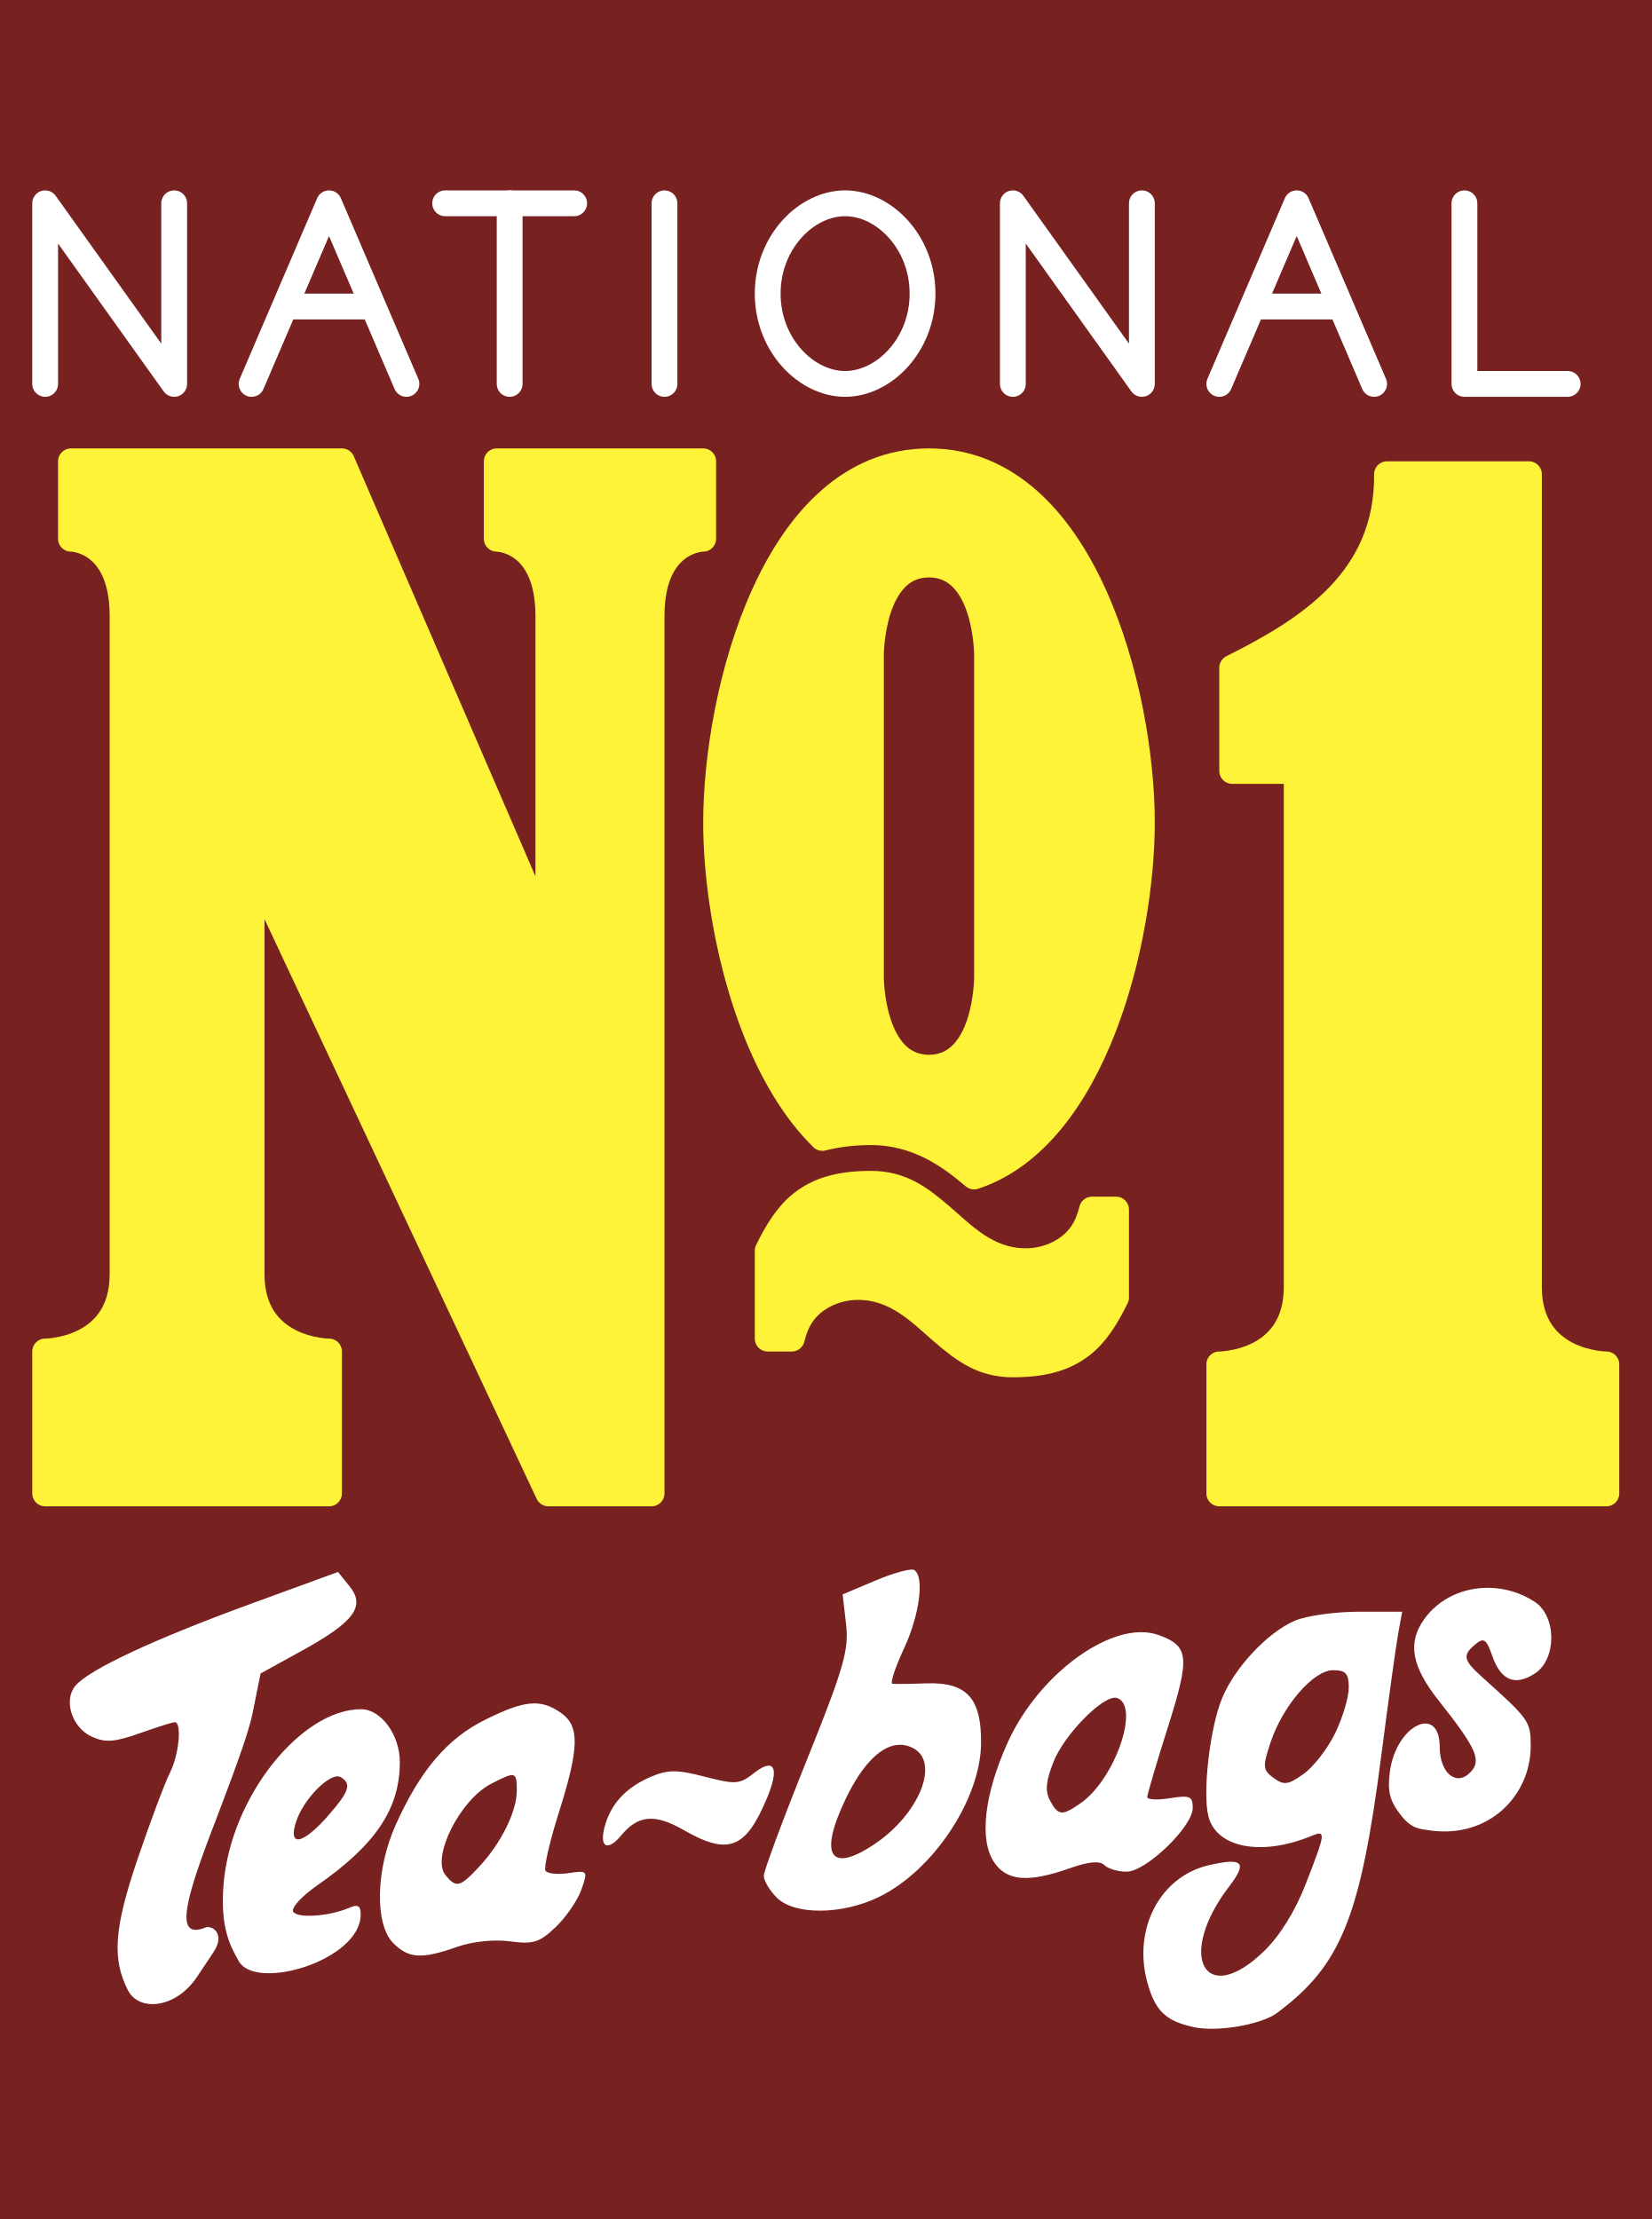
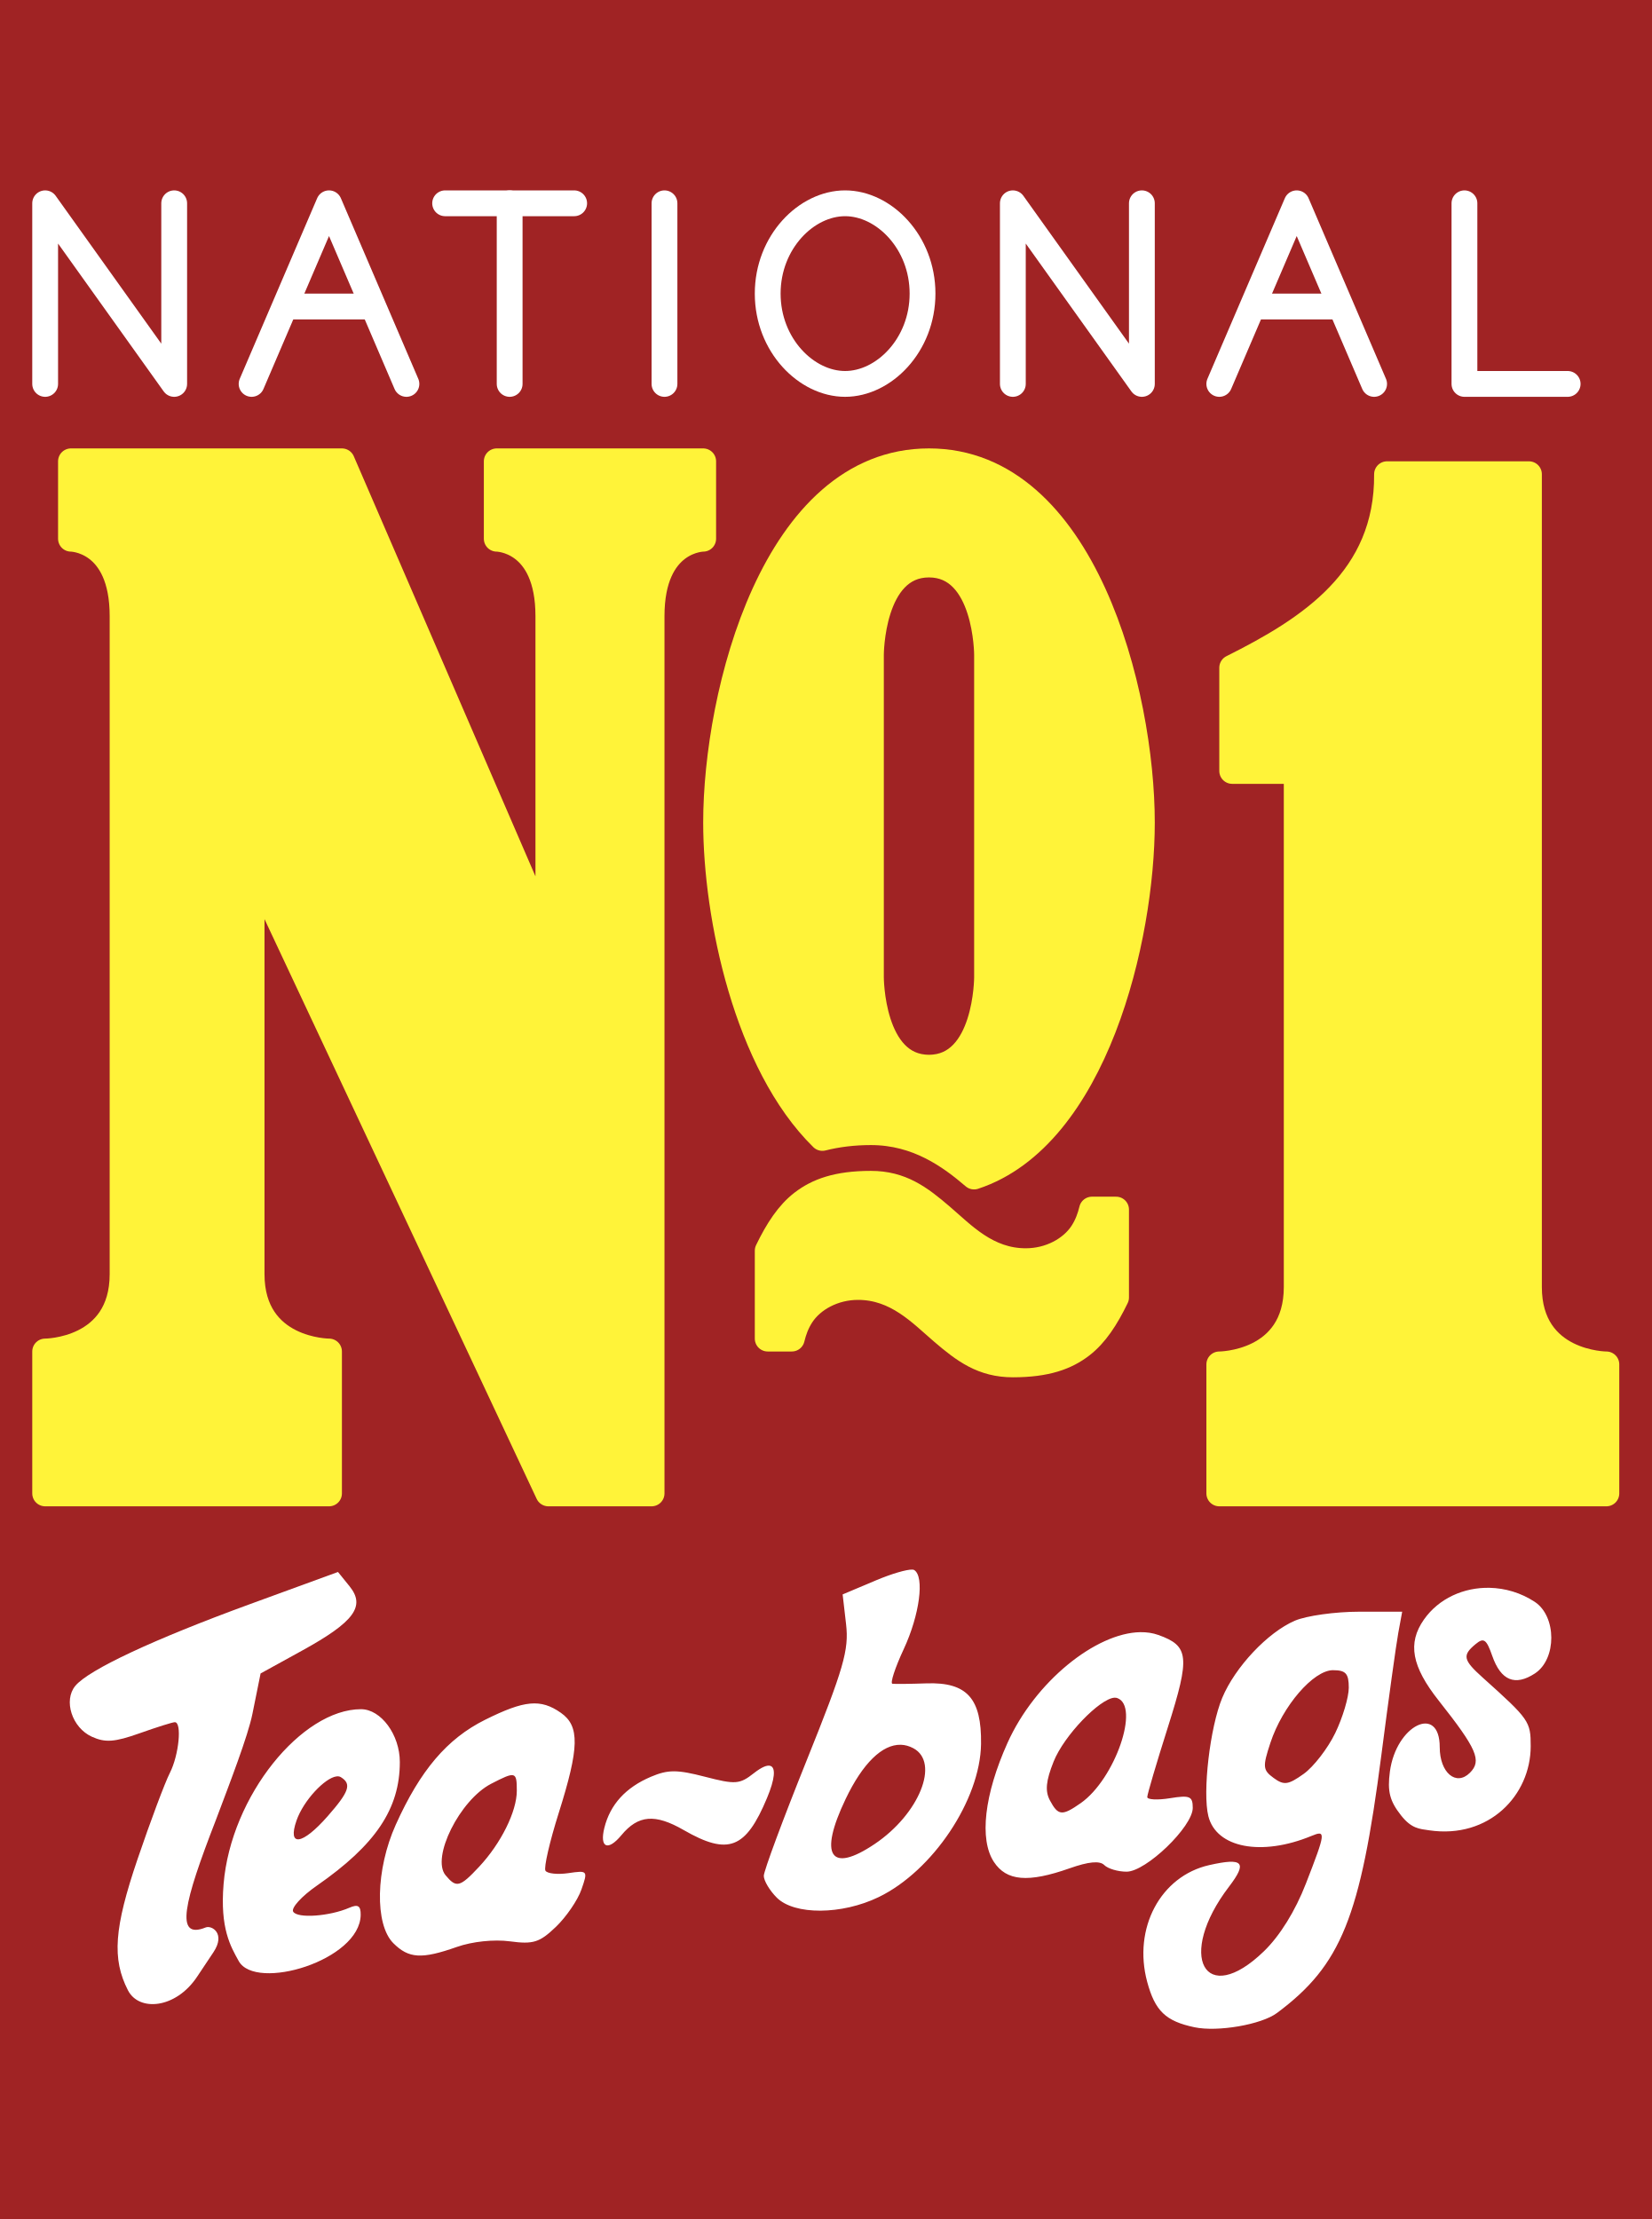
<svg xmlns="http://www.w3.org/2000/svg" width="128" height="172" viewBox="0 0 128 172" version="1.1" id="svg8">
  <defs id="defs2" />
  <g id="layer1" transform="translate(0,-878.0667)">
-     <rect style="opacity:1;fill:#782121;fill-opacity:1;fill-rule:nonzero;stroke:#ffffff;stroke-width:2;stroke-linecap:round;stroke-linejoin:round;stroke-miterlimit:4;stroke-dasharray:none;stroke-opacity:1" id="rect882" width="529.397" height="623.863" x="-200.699" y="652.135" rx="10.957" />
+     <rect style="opacity:1;fill:#a02324;fill-opacity:1;fill-rule:nonzero;stroke:none;stroke-width:13.208;stroke-linecap:round;stroke-linejoin:round;stroke-miterlimit:4;stroke-dasharray:none;stroke-opacity:1;paint-order:stroke fill markers" id="rect830" width="408.188" height="408.188" x="-140.094" y="759.973" />
    <g id="g1048" transform="translate(-1.49995,-44.24254)">
      <g style="stroke:#ffffff" id="g880">
        <path style="fill:none;stroke:#ffffff;stroke-width:2;stroke-linecap:round;stroke-linejoin:round;stroke-miterlimit:4;stroke-dasharray:none;stroke-opacity:1" d="m 5,952.067 v -14 l 10,14 v -14" id="path819" />
        <g style="stroke:#ffffff" id="g847" transform="translate(1)">
          <path d="m 32,952.067 -6,-14 -6,14" style="fill:none;stroke:#ffffff;stroke-width:2;stroke-linecap:round;stroke-linejoin:round;stroke-miterlimit:4;stroke-dasharray:none;stroke-opacity:1" id="path823" />
          <path id="path826" d="m 23,946.067 h 6" style="fill:none;stroke:#ffffff;stroke-width:2;stroke-linecap:butt;stroke-linejoin:miter;stroke-miterlimit:4;stroke-dasharray:none;stroke-opacity:1" />
        </g>
        <path style="fill:none;stroke:#ffffff;stroke-width:2;stroke-linecap:round;stroke-linejoin:miter;stroke-miterlimit:4;stroke-dasharray:none;stroke-opacity:1" d="M 36,938.067 H 46" id="path828" />
        <path style="fill:none;stroke:#ffffff;stroke-width:2;stroke-linecap:round;stroke-linejoin:round;stroke-miterlimit:4;stroke-dasharray:none;stroke-opacity:1" d="m 41,938.067 v 14" id="path830" />
        <path id="path832" d="m 53,938.067 v 14" style="fill:none;stroke:#ffffff;stroke-width:2;stroke-linecap:round;stroke-linejoin:round;stroke-miterlimit:4;stroke-dasharray:none;stroke-opacity:1" />
        <path id="path840" style="fill:none;stroke:#ffffff;stroke-width:2;stroke-linecap:butt;stroke-linejoin:miter;stroke-miterlimit:4;stroke-dasharray:none;stroke-opacity:1" d="m 73,945.067 c 0,-4 -3,-7 -6,-7 -3,0 -6,3 -6,7 0,4 3,7 6,7 3,0 6,-3 6,-7 z" />
        <path style="fill:none;stroke:#ffffff;stroke-width:2;stroke-linecap:round;stroke-linejoin:round;stroke-miterlimit:4;stroke-dasharray:none;stroke-opacity:1" d="m 80,952.067 v -14 l 10,14 v -14" id="path843" />
        <g style="stroke:#ffffff" id="g853" transform="translate(76)">
          <path id="path849" style="fill:none;stroke:#ffffff;stroke-width:2;stroke-linecap:round;stroke-linejoin:round;stroke-miterlimit:4;stroke-dasharray:none;stroke-opacity:1" d="m 32,952.067 -6,-14 -6,14" />
          <path style="fill:none;stroke:#ffffff;stroke-width:2;stroke-linecap:butt;stroke-linejoin:miter;stroke-miterlimit:4;stroke-dasharray:none;stroke-opacity:1" d="m 23,946.067 h 6" id="path851" />
        </g>
        <path id="path857" style="fill:none;stroke:#ffffff;stroke-width:2;stroke-linecap:round;stroke-linejoin:round;stroke-miterlimit:4;stroke-dasharray:none;stroke-opacity:1" d="m 115,938.067 v 14 h 8" />
      </g>
      <path id="path860" d="m 28,958.067 16,37 v -25 c 0,-6 -4,-6 -4,-6 v -6 h 16 v 6 c 0,0 -4,0 -4,6 v 68 H 44 L 21,989.067 v 32 c 0,6 6,6 6,6 v 11 H 5 v -11 c 0,0 6,0 6,-6 v -51 c 0,-6 -4,-6 -4,-6 v -6 z" style="fill:#fff339;fill-opacity:1;stroke:#fff339;stroke-width:2;stroke-linecap:butt;stroke-linejoin:round;stroke-miterlimit:4;stroke-dasharray:none;stroke-opacity:1" />
      <path transform="translate(0,922.0667)" id="path912" d="M 73.5,36 C 61.5,36 57,54 57,64 57,71.248 59.367,82.694 65.238,88.447 66.374,88.16 67.624,88 69,88 c 3.632,0 6.176,1.884 7.994,3.438 C 86.381,88.339 90,72.962 90,64 90,54 85.5,36 73.5,36 Z m 0,8 c 4.5,0 4.5,7 4.5,7 v 25 c 0,0 0,7 -4.5,7 C 69,83 69,76 69,76 V 51 c 0,0 0,-7 4.5,-7 z" style="fill:#fff339;fill-opacity:1;stroke:#fff339;stroke-width:2;stroke-linecap:round;stroke-linejoin:round;stroke-miterlimit:4;stroke-dasharray:none;stroke-opacity:1" />
      <path transform="translate(0,922.0667)" id="path984" d="m 69,92 c -2.613,0 -4.143,0.58 -5.311,1.479 C 62.605,94.314 61.779,95.58 61,97.188 V 104 h 1.867 c 0.146,-0.603 0.362,-1.215 0.75,-1.809 C 64.449,100.92 66.119,100 68,100 c 3,0 4.872,2.044 6.551,3.482 C 76.229,104.921 77.667,106 80,106 c 2.613,0 4.143,-0.58 5.311,-1.479 1.085,-0.835 1.91,-2.101 2.689,-3.709 V 94 h -1.867 c -0.146,0.603 -0.362,1.215 -0.75,1.809 C 84.551,97.08 82.881,98 81,98 78,98 76.128,95.956 74.449,94.518 72.771,93.079 71.333,92 69,92 Z" style="opacity:1;fill:#fff339;fill-opacity:1;stroke:#fff339;stroke-width:2;stroke-linecap:round;stroke-linejoin:round;stroke-miterlimit:4;stroke-dasharray:none;stroke-opacity:1" />
      <path id="path989" d="m 97,974.067 c 6,-3 12.066,-6.867 12,-15 h 11 v 63 c 0,6 6,6 6,6 v 10 H 96 v -10 c 0,0 6,0 6,-6 v -40 h -5 z" style="fill:#fff339;fill-opacity:1;stroke:#fff339;stroke-width:2;stroke-linecap:round;stroke-linejoin:round;stroke-miterlimit:4;stroke-dasharray:none;stroke-opacity:1" />
      <path id="path1017" transform="translate(0,922.0667)" d="m 72.213,121.906 c -0.436,-0.021 -1.618,0.324 -2.848,0.844 l -2.557,1.08 0.266,2.307 c 0.23,2.004 -0.172,3.392 -3.057,10.566 -1.827,4.542 -3.32,8.566 -3.32,8.941 0,0.375 0.452,1.135 1.006,1.689 1.363,1.363 5.035,1.344 7.9,-0.043 4.19,-2.028 7.871,-7.537 7.932,-11.867 0.05,-3.537 -1.091,-4.804 -4.227,-4.699 -1.257,0.044 -2.446,0.056 -2.641,0.031 -0.195,-0.025 0.2,-1.235 0.877,-2.689 1.232,-2.645 1.625,-5.622 0.809,-6.127 -0.03,-0.018 -0.078,-0.03 -0.141,-0.033 z m 44.742,1.412 c -1.997,-0.045 -3.943,0.816 -5.098,2.465 -1.279,1.827 -0.95,3.623 1.15,6.279 2.963,3.749 3.355,4.654 2.42,5.59 -1.072,1.072 -2.342,-6.6e-4 -2.342,-1.98 0,-3.373 -3.382,-1.716 -3.863,1.893 -0.204,1.532 -0.015,2.276 0.865,3.393 0.809,1.026 1.412,1.045 2.189,1.158 4.63,0.676 7.855,-2.715 7.859,-6.516 0.003,-1.926 -0.109,-2.084 -3.713,-5.318 -1.527,-1.37 -1.605,-1.731 -0.562,-2.596 0.639,-0.53 0.844,-0.387 1.295,0.906 0.668,1.917 1.769,2.37 3.307,1.363 1.702,-1.115 1.691,-4.433 -0.018,-5.553 -1.076,-0.705 -2.292,-1.057 -3.49,-1.084 z m -10.125,1.852 c -1.841,0 -4.077,0.313 -4.969,0.695 -2.103,0.902 -4.636,3.593 -5.633,5.982 -0.95,2.277 -1.54,7.319 -1.074,9.176 0.616,2.455 4.118,3.125 7.984,1.529 1.143,-0.472 1.122,-0.293 -0.424,3.689 -0.829,2.135 -2.015,4.048 -3.254,5.248 -4.594,4.449 -6.805,0.366 -2.709,-5.004 1.447,-1.897 1.106,-2.268 -1.529,-1.674 -3.777,0.852 -5.928,4.897 -4.811,9.047 0.608,2.258 1.431,3.049 3.662,3.521 1.802,0.382 5.189,-0.204 6.398,-1.105 4.977,-3.71 6.462,-7.386 8.094,-20.023 0.554,-4.295 1.143,-8.545 1.309,-9.445 l 0.301,-1.637 z m -16.945,1.586 c -3.449,0.051 -8.168,3.836 -10.303,8.59 -1.796,3.999 -2.194,7.473 -1.055,9.211 0.979,1.495 2.654,1.638 5.873,0.502 1.474,-0.52 2.335,-0.601 2.684,-0.252 0.282,0.282 1.061,0.514 1.73,0.514 1.509,0 5.129,-3.491 5.129,-4.945 0,-0.902 -0.226,-0.999 -1.762,-0.75 -0.97,0.157 -1.764,0.117 -1.764,-0.09 0,-0.206 0.719,-2.643 1.598,-5.414 1.734,-5.469 1.647,-6.299 -0.742,-7.15 -0.429,-0.153 -0.896,-0.222 -1.389,-0.215 z m 14.928,2.947 c 0.991,0 1.223,0.258 1.223,1.354 0,0.744 -0.473,2.328 -1.051,3.521 -0.578,1.194 -1.68,2.618 -2.447,3.164 -1.199,0.854 -1.526,0.9 -2.324,0.316 -0.844,-0.617 -0.866,-0.866 -0.252,-2.727 0.942,-2.855 3.333,-5.629 4.852,-5.629 z m -16.945,2.133 c 0.076,-0.006 0.144,0.002 0.205,0.021 1.813,0.595 -0.152,6.287 -2.812,8.15 -1.441,1.009 -1.749,0.983 -2.385,-0.205 -0.39,-0.729 -0.317,-1.513 0.285,-3.018 0.811,-2.026 3.565,-4.865 4.707,-4.949 z m -45.279,0.457 c -0.891,0.082 -1.968,0.494 -3.5,1.258 -2.935,1.463 -5.015,3.907 -6.916,8.131 -1.558,3.463 -1.646,7.723 -0.189,9.18 1.194,1.194 2.198,1.254 4.922,0.293 1.201,-0.422 2.878,-0.6 4.119,-0.434 1.807,0.242 2.293,0.089 3.555,-1.119 0.804,-0.77 1.695,-2.073 1.982,-2.896 0.512,-1.468 0.491,-1.493 -1.006,-1.273 -0.84,0.123 -1.641,0.039 -1.781,-0.188 -0.14,-0.226 0.323,-2.241 1.029,-4.477 1.6,-5.066 1.637,-6.731 0.166,-7.762 -0.785,-0.55 -1.49,-0.795 -2.381,-0.713 z m -13.111,0.434 c -4.573,0 -10.076,6.694 -10.649,13.551 -0.289,3.454 0.553,4.849 1.172,5.969 1.311,2.37 9.411,-0.043 9.453,-3.58 0.008,-0.702 -0.209,-0.84 -0.871,-0.553 -1.547,0.671 -4.027,0.847 -4.359,0.309 -0.177,-0.286 0.647,-1.194 1.83,-2.016 4.559,-3.167 6.434,-5.96 6.434,-9.588 0,-2.111 -1.457,-4.092 -3.01,-4.092 z m 41.834,2.756 c 0.331,0.008 0.657,0.099 0.977,0.27 2.065,1.105 0.458,5.094 -2.988,7.416 -3.452,2.326 -4.365,0.92 -2.262,-3.48 1.326,-2.773 2.839,-4.242 4.273,-4.205 z m -10.104,1.637 c -0.255,-0.083 -0.685,0.098 -1.281,0.566 -1.102,0.867 -1.426,0.89 -3.795,0.275 -2.158,-0.559 -2.855,-0.559 -4.176,0 -1.959,0.829 -3.163,2.149 -3.615,3.959 -0.386,1.55 0.272,1.836 1.32,0.572 1.303,-1.569 2.605,-1.677 4.828,-0.398 3.452,1.986 4.808,1.465 6.457,-2.482 0.62,-1.485 0.687,-2.354 0.262,-2.492 z m -19.936,0.729 c 0.26,0.071 0.283,0.452 0.283,1.201 0,1.606 -1.23,4.082 -2.924,5.893 -1.488,1.59 -1.763,1.66 -2.598,0.654 -1.127,-1.358 1.101,-5.832 3.529,-7.088 0.95,-0.491 1.449,-0.731 1.709,-0.66 z m -13.689,0.086 c 0.128,-0.016 0.242,0.002 0.334,0.059 0.853,0.527 0.652,1.121 -1.023,3.029 -1.972,2.246 -3.135,2.405 -2.412,0.33 0.543,-1.558 2.203,-3.309 3.102,-3.418 z" style="fill:#ffffff;stroke-width:1" />
      <path id="path1020" transform="translate(0,922.0667)" d="m 27.695,122.09 -6.863,2.508 c -7.446,2.723 -12.46,5.072 -13.494,6.318 -0.94,1.133 -0.255,3.244 1.279,3.943 1.04,0.474 1.763,0.423 3.707,-0.268 1.328,-0.472 2.554,-0.857 2.725,-0.857 0.568,0 0.32,2.549 -0.383,3.928 -0.381,0.748 -1.509,3.755 -2.504,6.682 -1.818,5.347 -1.993,7.734 -0.746,10.17 0.857,1.675 3.705,1.432 5.355,-1.043 l 1.271,-1.906 c 0.972,-1.457 -0.141,-2.107 -0.598,-1.922 -2.436,0.984 -1.684,-1.952 0.768,-8.277 1.118,-2.968 2.504,-6.555 2.852,-8.277 l 0.633,-3.133 3.203,-1.764 c 4.053,-2.23 4.948,-3.442 3.691,-4.994 z" style="fill:#ffffff;stroke-width:1" />
    </g>
  </g>
</svg>
